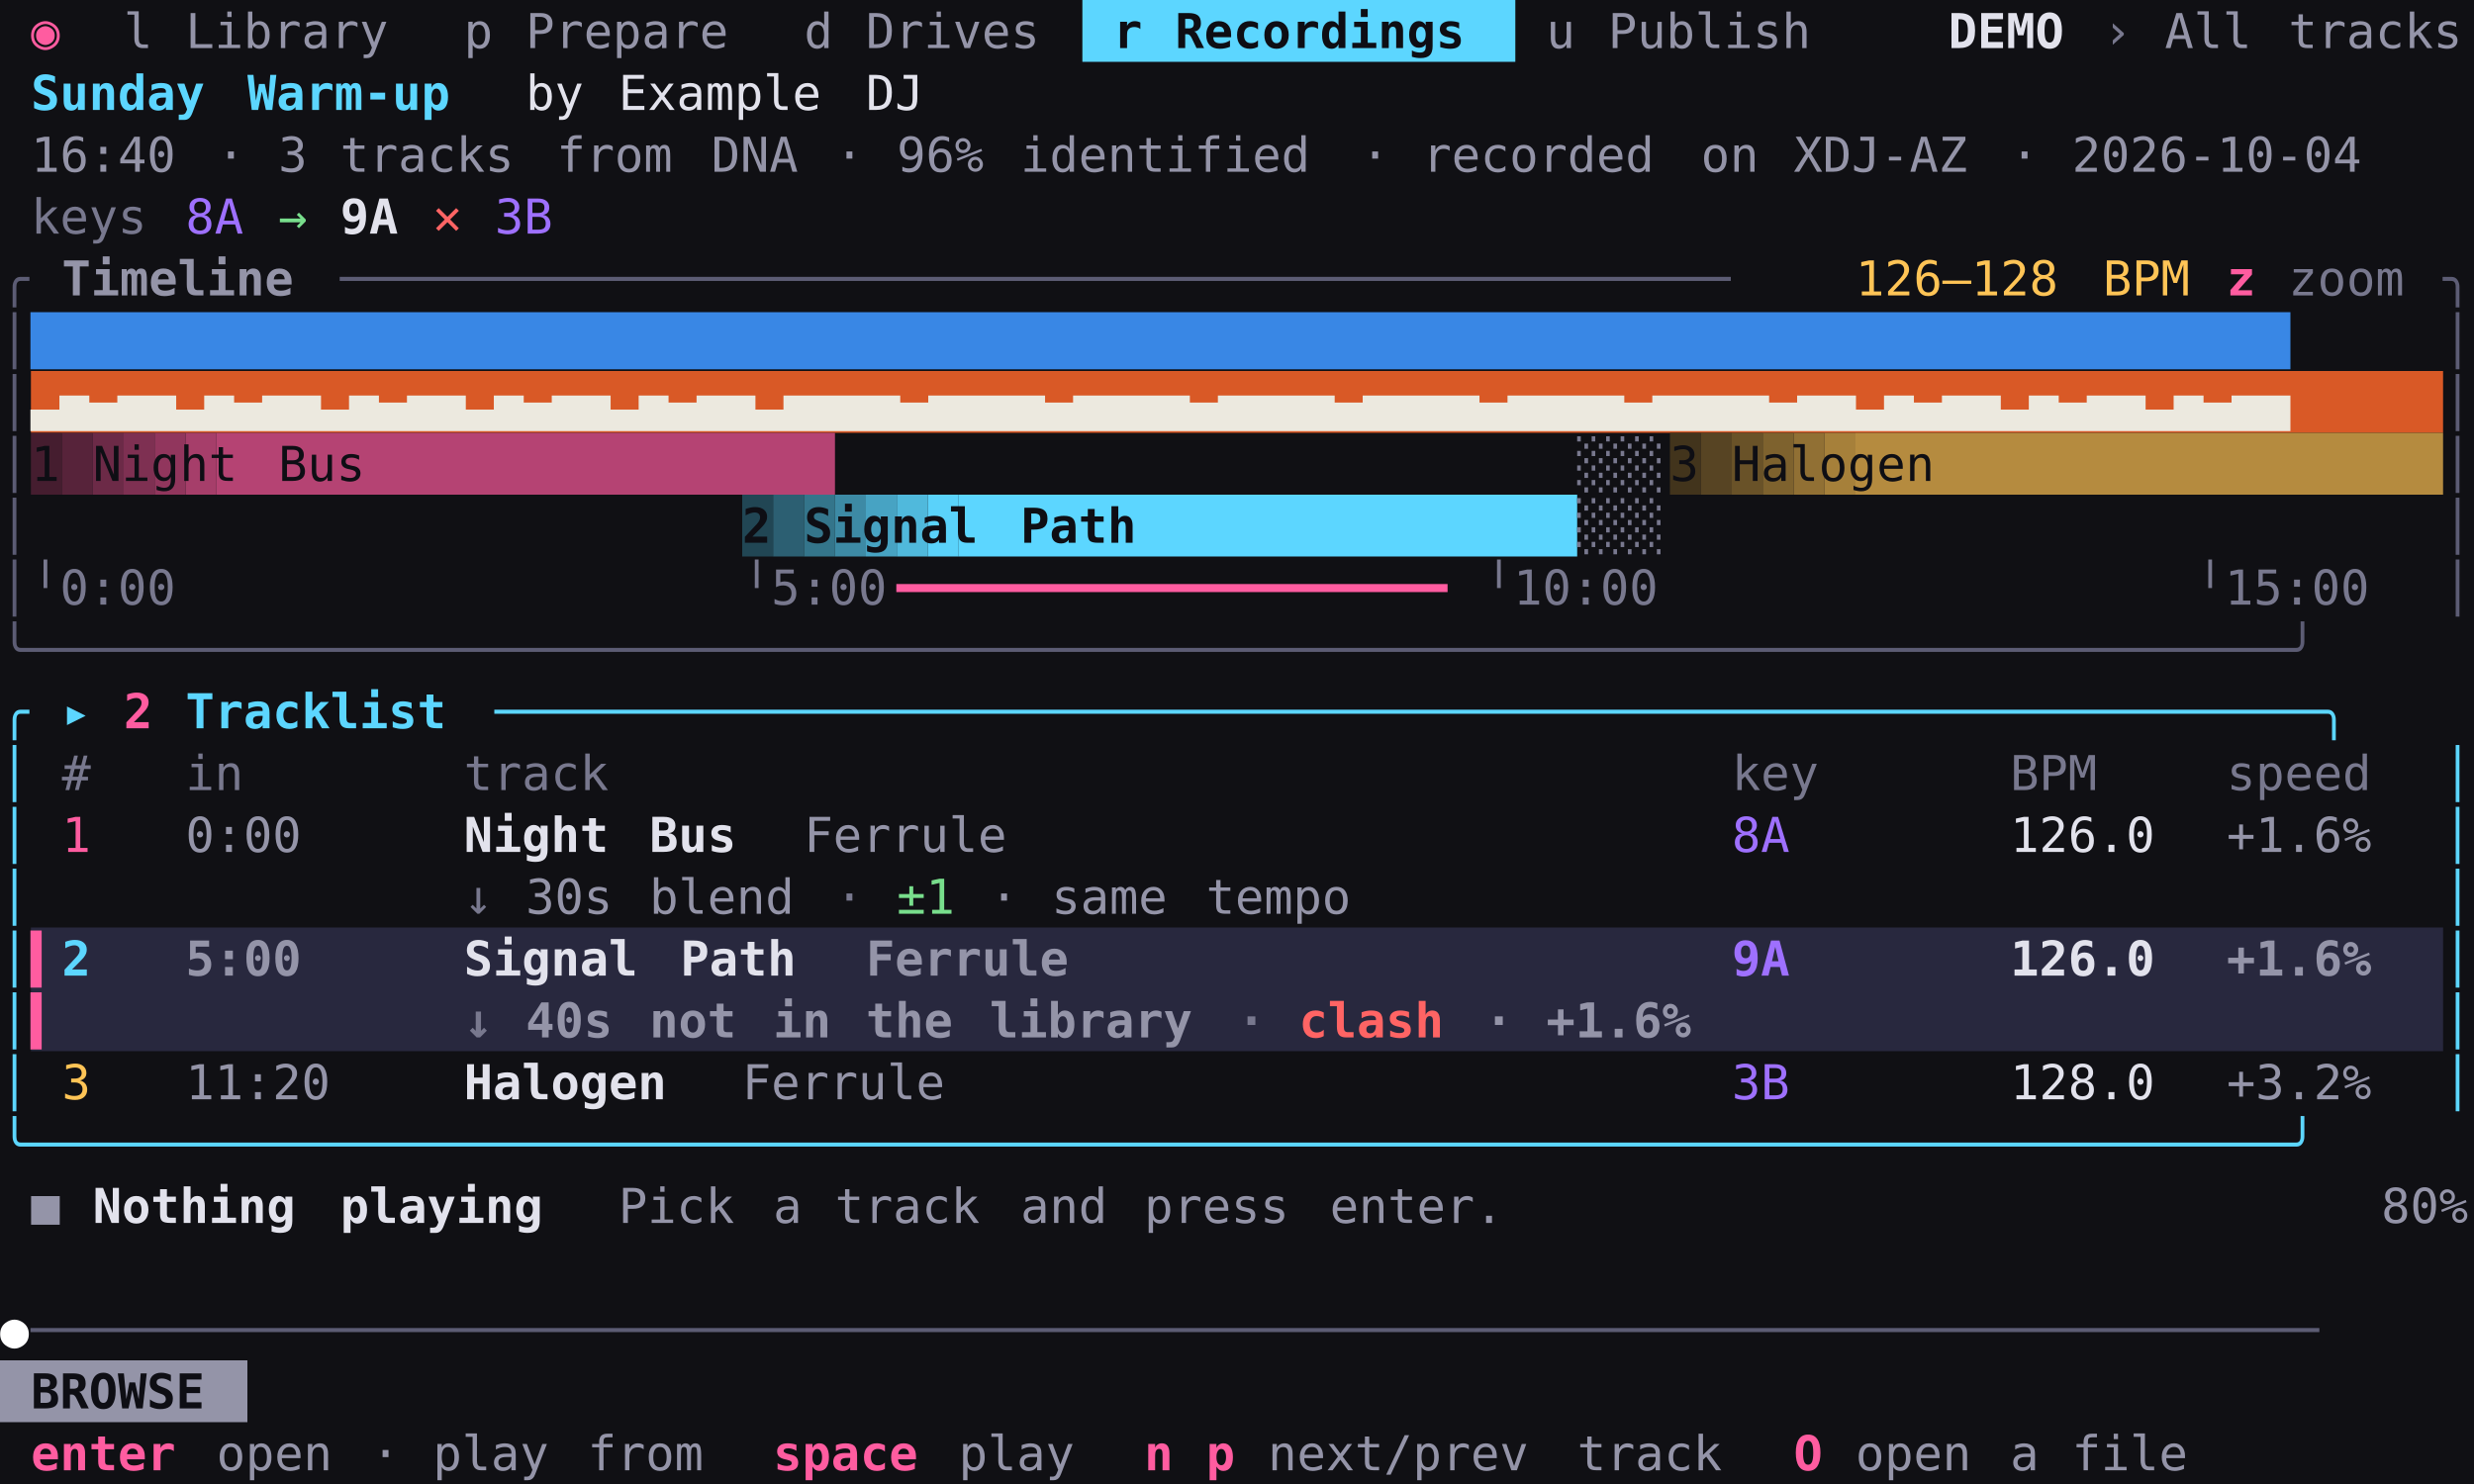
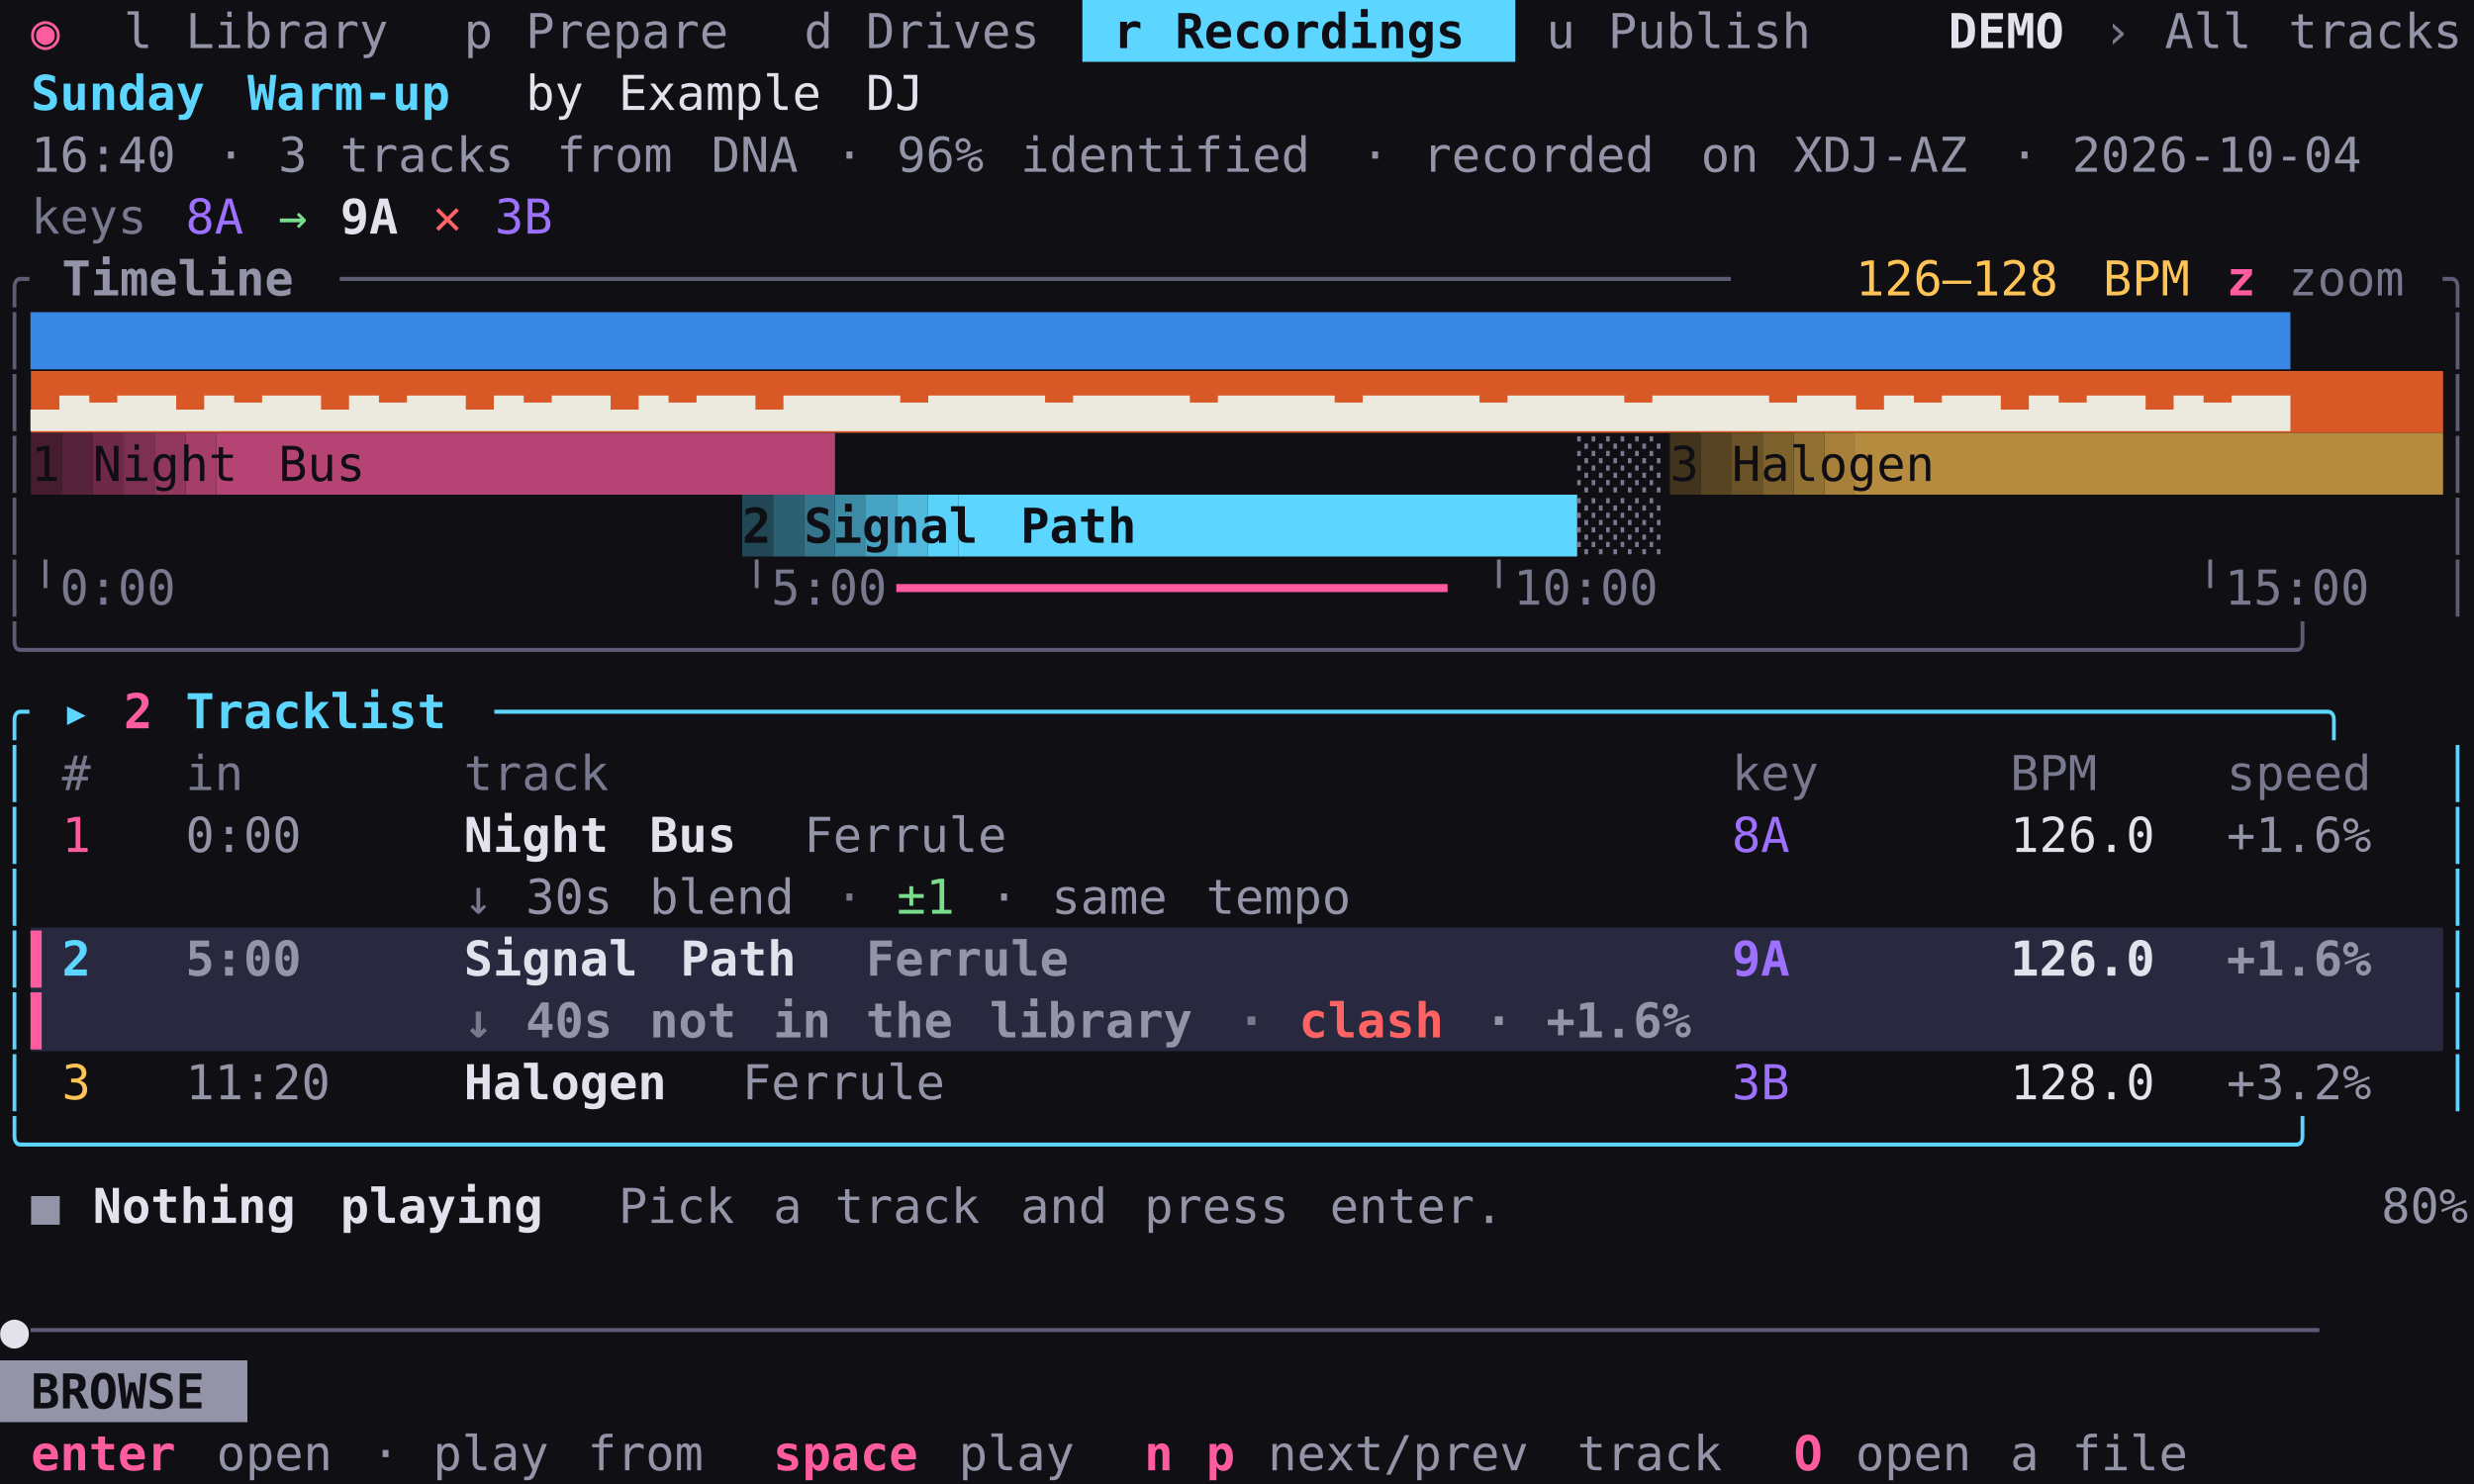
<svg xmlns="http://www.w3.org/2000/svg" viewBox="0 0 720 432" width="720" height="432" font-family="ui-monospace, Menlo, Consolas, monospace" font-size="14">
  <rect width="720" height="432" fill="#101014" />
  <rect x="315" y="0" width="126" height="18" fill="#5cd6ff" />
  <text x="9" y="14" fill="#ff5ca0" font-weight="bold">◉</text>
  <text x="36" y="14" fill="#9494a8">l</text>
  <text x="54 63 72 81 90 99 108" y="14" fill="#9494a8">Library</text>
  <text x="135" y="14" fill="#9494a8">p</text>
  <text x="153 162 171 180 189 198 207" y="14" fill="#9494a8">Prepare</text>
  <text x="234" y="14" fill="#9494a8">d</text>
  <text x="252 261 270 279 288 297" y="14" fill="#9494a8">Drives</text>
  <text x="324" y="14" fill="#0e0e14" font-weight="bold">r</text>
  <text x="342 351 360 369 378 387 396 405 414 423" y="14" fill="#0e0e14" font-weight="bold">Recordings</text>
  <text x="450" y="14" fill="#9494a8">u</text>
  <text x="468 477 486 495 504 513 522" y="14" fill="#9494a8">Publish</text>
  <text x="567 576 585 594" y="14" fill="#e2e2ec" font-weight="bold">DEMO</text>
  <text x="612" y="14" fill="#78788e">›</text>
  <text x="630 639 648" y="14" fill="#9494a8">All</text>
  <text x="666 675 684 693 702 711" y="14" fill="#9494a8">tracks</text>
  <text x="9 18 27 36 45 54" y="32" fill="#5cd6ff" font-weight="bold">Sunday</text>
  <text x="72 81 90 99 108 117 126" y="32" fill="#5cd6ff" font-weight="bold">Warm-up</text>
  <text x="153 162" y="32" fill="#e2e2ec">by</text>
  <text x="180 189 198 207 216 225 234" y="32" fill="#e2e2ec">Example</text>
  <text x="252 261" y="32" fill="#e2e2ec">DJ</text>
  <text x="9 18 27 36 45" y="50" fill="#9494a8">16:40</text>
  <text x="63" y="50" fill="#9494a8">·</text>
  <text x="81" y="50" fill="#9494a8">3</text>
  <text x="99 108 117 126 135 144" y="50" fill="#9494a8">tracks</text>
  <text x="162 171 180 189" y="50" fill="#9494a8">from</text>
  <text x="207 216 225" y="50" fill="#9494a8">DNA</text>
  <text x="243" y="50" fill="#9494a8">·</text>
  <text x="261 270 279" y="50" fill="#9494a8">96%</text>
  <text x="297 306 315 324 333 342 351 360 369 378" y="50" fill="#9494a8">identified</text>
  <text x="396" y="50" fill="#9494a8">·</text>
  <text x="414 423 432 441 450 459 468 477" y="50" fill="#9494a8">recorded</text>
  <text x="495 504" y="50" fill="#9494a8">on</text>
  <text x="522 531 540 549 558 567" y="50" fill="#9494a8">XDJ-AZ</text>
  <text x="585" y="50" fill="#9494a8">·</text>
  <text x="603 612 621 630 639 648 657 666 675 684" y="50" fill="#9494a8">2026-10-04</text>
  <text x="9 18 27 36" y="68" fill="#78788e">keys</text>
  <text x="54 63" y="68" fill="#9e70ff">8A</text>
  <text x="81" y="68" fill="#78de8c">→</text>
  <text x="99 108" y="68" fill="#e2e2ec" font-weight="bold">9A</text>
  <text x="126" y="68" fill="#ff6464" font-weight="bold">✕</text>
  <text x="144 153" y="68" fill="#9e70ff">3B</text>
  <text x="0" y="86" fill="#5c5c74">╭</text>
  <text x="18 27 36 45 54 63 72 81" y="86" fill="#9494a8" font-weight="bold">Timeline</text>
  <text x="99 108 117 126 135 144 153 162 171 180 189 198 207 216 225 234 243 252 261 270 279 288 297 306 315 324 333 342 351 360 369 378 387 396 405 414 423 432 441 450 459 468 477 486 495 504 513 522" y="86" fill="#5c5c74">────────────────────────────────────────────────</text>
  <text x="540 549 558 567 576 585 594" y="86" fill="#ffc456">126–128</text>
  <text x="612 621 630" y="86" fill="#ffc456">BPM</text>
  <text x="648" y="86" fill="#ff5ca0" font-weight="bold">z</text>
  <text x="666 675 684 693" y="86" fill="#78788e">zoom</text>
  <text x="711" y="86" fill="#5c5c74">╮</text>
  <text x="0" y="104" fill="#5c5c74">│</text>
  <text x="9 18 27 36 45 54 63 72 81 90 99 108 117 126 135 144 153 162 171 180 189 198 207 216 225 234 243 252 261 270 279 288 297 306 315 324 333 342 351 360 369 378 387 396 405 414 423 432 441 450 459 468 477 486 495 504 513 522 531 540 549 558 567 576 585 594 603 612 621 630 639 648 657 666 675 684 693 702" y="104" fill="#3987e5">██████████████████████████████████████████████████████████████████████████████</text>
  <text x="711" y="104" fill="#5c5c74">│</text>
  <rect x="9" y="108" width="702" height="18" fill="#d95926" />
  <text x="0" y="122" fill="#5c5c74">│</text>
  <text x="9 18 27 36 45 54 63 72 81 90 99 108 117 126 135 144 153 162 171 180 189 198 207 216 225 234 243 252 261 270 279 288 297 306 315 324 333 342 351 360 369 378 387 396 405 414 423 432 441 450 459 468 477 486 495 504 513 522 531 540 549 558 567 576 585 594 603 612 621 630 639 648 657 666 675 684 693 702" y="122" fill="#ece9df">▃▅▄▅▅▃▅▄▅▅▃▅▄▅▅▃▅▄▅▅▃▅▄▅▅▃▅▅▅▅▄▅▅▅▅▄▅▅▅▅▄▅▅▅▅▄▅▅▅▅▄▅▅▅▅▄▅▅▅▅▄▅▅▃▅▄▅▅▃▅▄▅▅▃▅▄▅▅</text>
  <text x="711" y="122" fill="#5c5c74">│</text>
  <rect x="9" y="126" width="9" height="18" fill="#451d2f" />
  <rect x="18" y="126" width="9" height="18" fill="#57233a" />
  <rect x="27" y="126" width="9" height="18" fill="#6c2a47" />
  <rect x="36" y="126" width="9" height="18" fill="#7e3052" />
  <rect x="45" y="126" width="9" height="18" fill="#91365d" />
  <rect x="54" y="126" width="9" height="18" fill="#a63e6a" />
  <rect x="63" y="126" width="180" height="18" fill="#b54373" />
  <rect x="486" y="126" width="9" height="18" fill="#42341c" />
  <rect x="495" y="126" width="9" height="18" fill="#574423" />
  <rect x="504" y="126" width="9" height="18" fill="#695228" />
  <rect x="513" y="126" width="9" height="18" fill="#7e622e" />
  <rect x="522" y="126" width="9" height="18" fill="#917034" />
  <rect x="531" y="126" width="9" height="18" fill="#a6803a" />
  <rect x="540" y="126" width="171" height="18" fill="#b58b3f" />
  <text x="0" y="140" fill="#5c5c74">│</text>
  <text x="9" y="140" fill="#0e0e14">1</text>
  <text x="27 36 45 54 63" y="140" fill="#0e0e14">Night</text>
  <text x="81 90 99" y="140" fill="#0e0e14">Bus</text>
  <text x="459 468 477" y="140" fill="#78788e">░░░</text>
  <text x="486" y="140" fill="#0e0e14">3</text>
  <text x="504 513 522 531 540 549 558" y="140" fill="#0e0e14">Halogen</text>
  <text x="711" y="140" fill="#5c5c74">│</text>
  <rect x="216" y="144" width="9" height="18" fill="#214654" />
  <rect x="225" y="144" width="9" height="18" fill="#2c5f72" />
  <rect x="234" y="144" width="9" height="18" fill="#34758b" />
  <rect x="243" y="144" width="9" height="18" fill="#3d8aa5" />
  <rect x="252" y="144" width="9" height="18" fill="#47a3c3" />
  <rect x="261" y="144" width="9" height="18" fill="#50b9dc" />
  <rect x="270" y="144" width="9" height="18" fill="#5ad2fa" />
  <rect x="279" y="144" width="180" height="18" fill="#5cd6ff" />
  <text x="0" y="158" fill="#5c5c74">│</text>
  <text x="216" y="158" fill="#0e0e14" font-weight="bold">2</text>
  <text x="234 243 252 261 270 279" y="158" fill="#0e0e14" font-weight="bold">Signal</text>
  <text x="297 306 315 324" y="158" fill="#0e0e14" font-weight="bold">Path</text>
  <text x="459 468 477" y="158" fill="#78788e">░░░</text>
  <text x="711" y="158" fill="#5c5c74">│</text>
  <text x="0" y="176" fill="#5c5c74">│</text>
  <text x="9 18 27 36 45" y="176" fill="#78788e">╵0:00</text>
  <text x="216 225 234 243 252" y="176" fill="#78788e">╵5:00</text>
  <text x="261 270 279 288 297 306 315 324 333 342 351 360 369 378 387 396 405 414 423" y="176" fill="#ff5ca0">━━━━━━━━━━━━━━━━━━━</text>
  <text x="432 441 450 459 468 477" y="176" fill="#78788e">╵10:00</text>
  <text x="639 648 657 666 675 684" y="176" fill="#78788e">╵15:00</text>
  <text x="711" y="176" fill="#5c5c74">│</text>
  <text x="0 9 18 27 36 45 54 63 72 81 90 99 108 117 126 135 144 153 162 171 180 189 198 207 216 225 234 243 252 261 270 279 288 297 306 315 324 333 342 351 360 369 378 387 396 405 414 423 432 441 450 459 468 477 486 495 504 513 522 531 540 549 558 567 576 585 594 603 612 621 630 639 648 657 666 675 684 693 702 711" y="194" fill="#5c5c74">╰──────────────────────────────────────────────────────────────────────────────╯</text>
  <text x="0" y="212" fill="#5cd6ff">╭</text>
  <text x="18" y="212" fill="#5cd6ff" font-weight="bold">▸</text>
  <text x="36" y="212" fill="#ff5ca0" font-weight="bold">2</text>
  <text x="54 63 72 81 90 99 108 117 126" y="212" fill="#5cd6ff" font-weight="bold">Tracklist</text>
  <text x="144 153 162 171 180 189 198 207 216 225 234 243 252 261 270 279 288 297 306 315 324 333 342 351 360 369 378 387 396 405 414 423 432 441 450 459 468 477 486 495 504 513 522 531 540 549 558 567 576 585 594 603 612 621 630 639 648 657 666 675 684 693 702 711" y="212" fill="#5cd6ff">───────────────────────────────────────────────────────────────╮</text>
  <text x="0" y="230" fill="#5cd6ff">│</text>
  <text x="18" y="230" fill="#78788e">#</text>
  <text x="54 63" y="230" fill="#78788e">in</text>
  <text x="135 144 153 162 171" y="230" fill="#78788e">track</text>
  <text x="504 513 522" y="230" fill="#78788e">key</text>
  <text x="585 594 603" y="230" fill="#78788e">BPM</text>
  <text x="648 657 666 675 684" y="230" fill="#78788e">speed</text>
  <text x="711" y="230" fill="#5cd6ff">│</text>
  <text x="0" y="248" fill="#5cd6ff">│</text>
  <text x="18" y="248" fill="#ff5ca0">1</text>
  <text x="54 63 72 81" y="248" fill="#9494a8">0:00</text>
  <text x="135 144 153 162 171" y="248" fill="#e2e2ec" font-weight="bold">Night</text>
  <text x="189 198 207" y="248" fill="#e2e2ec" font-weight="bold">Bus</text>
  <text x="234 243 252 261 270 279 288" y="248" fill="#9494a8">Ferrule</text>
  <text x="504 513" y="248" fill="#9e70ff">8A</text>
  <text x="585 594 603 612 621" y="248" fill="#e2e2ec">126.0</text>
  <text x="648 657 666 675 684" y="248" fill="#9494a8">+1.6%</text>
  <text x="711" y="248" fill="#5cd6ff">│</text>
  <text x="0" y="266" fill="#5cd6ff">│</text>
  <text x="135" y="266" fill="#78788e">↓</text>
  <text x="153 162 171" y="266" fill="#9494a8">30s</text>
  <text x="189 198 207 216 225" y="266" fill="#9494a8">blend</text>
  <text x="243" y="266" fill="#78788e">·</text>
  <text x="261 270" y="266" fill="#78de8c">±1</text>
  <text x="288" y="266" fill="#9494a8">·</text>
  <text x="306 315 324 333" y="266" fill="#9494a8">same</text>
  <text x="351 360 369 378 387" y="266" fill="#9494a8">tempo</text>
  <text x="711" y="266" fill="#5cd6ff">│</text>
  <rect x="9" y="270" width="702" height="18" fill="#28283e" />
  <text x="0" y="284" fill="#5cd6ff">│</text>
  <text x="9" y="284" fill="#ff5ca0" font-weight="bold">▍</text>
  <text x="18" y="284" fill="#5cd6ff" font-weight="bold">2</text>
  <text x="54 63 72 81" y="284" fill="#9494a8" font-weight="bold">5:00</text>
  <text x="135 144 153 162 171 180" y="284" fill="#e2e2ec" font-weight="bold">Signal</text>
  <text x="198 207 216 225" y="284" fill="#e2e2ec" font-weight="bold">Path</text>
  <text x="252 261 270 279 288 297 306" y="284" fill="#9494a8" font-weight="bold">Ferrule</text>
  <text x="504 513" y="284" fill="#9e70ff" font-weight="bold">9A</text>
  <text x="585 594 603 612 621" y="284" fill="#e2e2ec" font-weight="bold">126.0</text>
  <text x="648 657 666 675 684" y="284" fill="#9494a8" font-weight="bold">+1.6%</text>
  <text x="711" y="284" fill="#5cd6ff">│</text>
  <rect x="9" y="288" width="702" height="18" fill="#28283e" />
  <text x="0" y="302" fill="#5cd6ff">│</text>
  <text x="9" y="302" fill="#ff5ca0" font-weight="bold">▍</text>
  <text x="135" y="302" fill="#78788e" font-weight="bold">↓</text>
  <text x="153 162 171" y="302" fill="#9494a8" font-weight="bold">40s</text>
  <text x="189 198 207" y="302" fill="#9494a8" font-weight="bold">not</text>
  <text x="225 234" y="302" fill="#9494a8" font-weight="bold">in</text>
  <text x="252 261 270" y="302" fill="#9494a8" font-weight="bold">the</text>
  <text x="288 297 306 315 324 333 342" y="302" fill="#9494a8" font-weight="bold">library</text>
  <text x="360" y="302" fill="#78788e" font-weight="bold">·</text>
  <text x="378 387 396 405 414" y="302" fill="#ff6464" font-weight="bold">clash</text>
  <text x="432" y="302" fill="#9494a8" font-weight="bold">·</text>
  <text x="450 459 468 477 486" y="302" fill="#9494a8" font-weight="bold">+1.6%</text>
  <text x="711" y="302" fill="#5cd6ff">│</text>
  <text x="0" y="320" fill="#5cd6ff">│</text>
  <text x="18" y="320" fill="#ffc456">3</text>
  <text x="54 63 72 81 90" y="320" fill="#9494a8">11:20</text>
  <text x="135 144 153 162 171 180 189" y="320" fill="#e2e2ec" font-weight="bold">Halogen</text>
  <text x="216 225 234 243 252 261 270" y="320" fill="#9494a8">Ferrule</text>
  <text x="504 513" y="320" fill="#9e70ff">3B</text>
  <text x="585 594 603 612 621" y="320" fill="#e2e2ec">128.0</text>
  <text x="648 657 666 675 684" y="320" fill="#9494a8">+3.2%</text>
  <text x="711" y="320" fill="#5cd6ff">│</text>
  <text x="0 9 18 27 36 45 54 63 72 81 90 99 108 117 126 135 144 153 162 171 180 189 198 207 216 225 234 243 252 261 270 279 288 297 306 315 324 333 342 351 360 369 378 387 396 405 414 423 432 441 450 459 468 477 486 495 504 513 522 531 540 549 558 567 576 585 594 603 612 621 630 639 648 657 666 675 684 693 702 711" y="338" fill="#5cd6ff">╰──────────────────────────────────────────────────────────────────────────────╯</text>
  <text x="9" y="356" fill="#9494a8">■</text>
  <text x="27 36 45 54 63 72 81" y="356" fill="#e2e2ec" font-weight="bold">Nothing</text>
  <text x="99 108 117 126 135 144 153" y="356" fill="#e2e2ec" font-weight="bold">playing</text>
  <text x="180 189 198 207" y="356" fill="#9494a8">Pick</text>
  <text x="225" y="356" fill="#9494a8">a</text>
  <text x="243 252 261 270 279" y="356" fill="#9494a8">track</text>
  <text x="297 306 315" y="356" fill="#9494a8">and</text>
  <text x="333 342 351 360 369" y="356" fill="#9494a8">press</text>
  <text x="387 396 405 414 423 432" y="356" fill="#9494a8">enter.</text>
  <text x="693 702 711" y="356" fill="#9494a8">80%</text>
-   <text x="0" y="392" fill="#ffffff">●</text>
+   <text x="0" y="392" fill="#e2e2ec">●</text>
  <text x="9 18 27 36 45 54 63 72 81 90 99 108 117 126 135 144 153 162 171 180 189 198 207 216 225 234 243 252 261 270 279 288 297 306 315 324 333 342 351 360 369 378 387 396 405 414 423 432 441 450 459 468 477 486 495 504 513 522 531 540 549 558 567 576 585 594 603 612 621 630 639 648 657 666 675 684 693 702 711" y="392" fill="#5c5c74">───────────────────────────────────────────────────────────────────────────────</text>
  <rect x="0" y="396" width="72" height="18" fill="#9494a8" />
  <text x="9 18 27 36 45 54" y="410" fill="#0e0e14" font-weight="bold">BROWSE</text>
  <text x="9 18 27 36 45" y="428" fill="#ff5ca0" font-weight="bold">enter</text>
  <text x="63 72 81 90" y="428" fill="#9494a8">open</text>
  <text x="108" y="428" fill="#9494a8">·</text>
  <text x="126 135 144 153" y="428" fill="#9494a8">play</text>
  <text x="171 180 189 198" y="428" fill="#9494a8">from</text>
  <text x="225 234 243 252 261" y="428" fill="#ff5ca0" font-weight="bold">space</text>
  <text x="279 288 297 306" y="428" fill="#9494a8">play</text>
  <text x="333" y="428" fill="#ff5ca0" font-weight="bold">n</text>
  <text x="351" y="428" fill="#ff5ca0" font-weight="bold">p</text>
  <text x="369 378 387 396 405 414 423 432 441" y="428" fill="#9494a8">next/prev</text>
  <text x="459 468 477 486 495" y="428" fill="#9494a8">track</text>
  <text x="522" y="428" fill="#ff5ca0" font-weight="bold">O</text>
  <text x="540 549 558 567" y="428" fill="#9494a8">open</text>
  <text x="585" y="428" fill="#9494a8">a</text>
  <text x="603 612 621 630" y="428" fill="#9494a8">file</text>
</svg>
